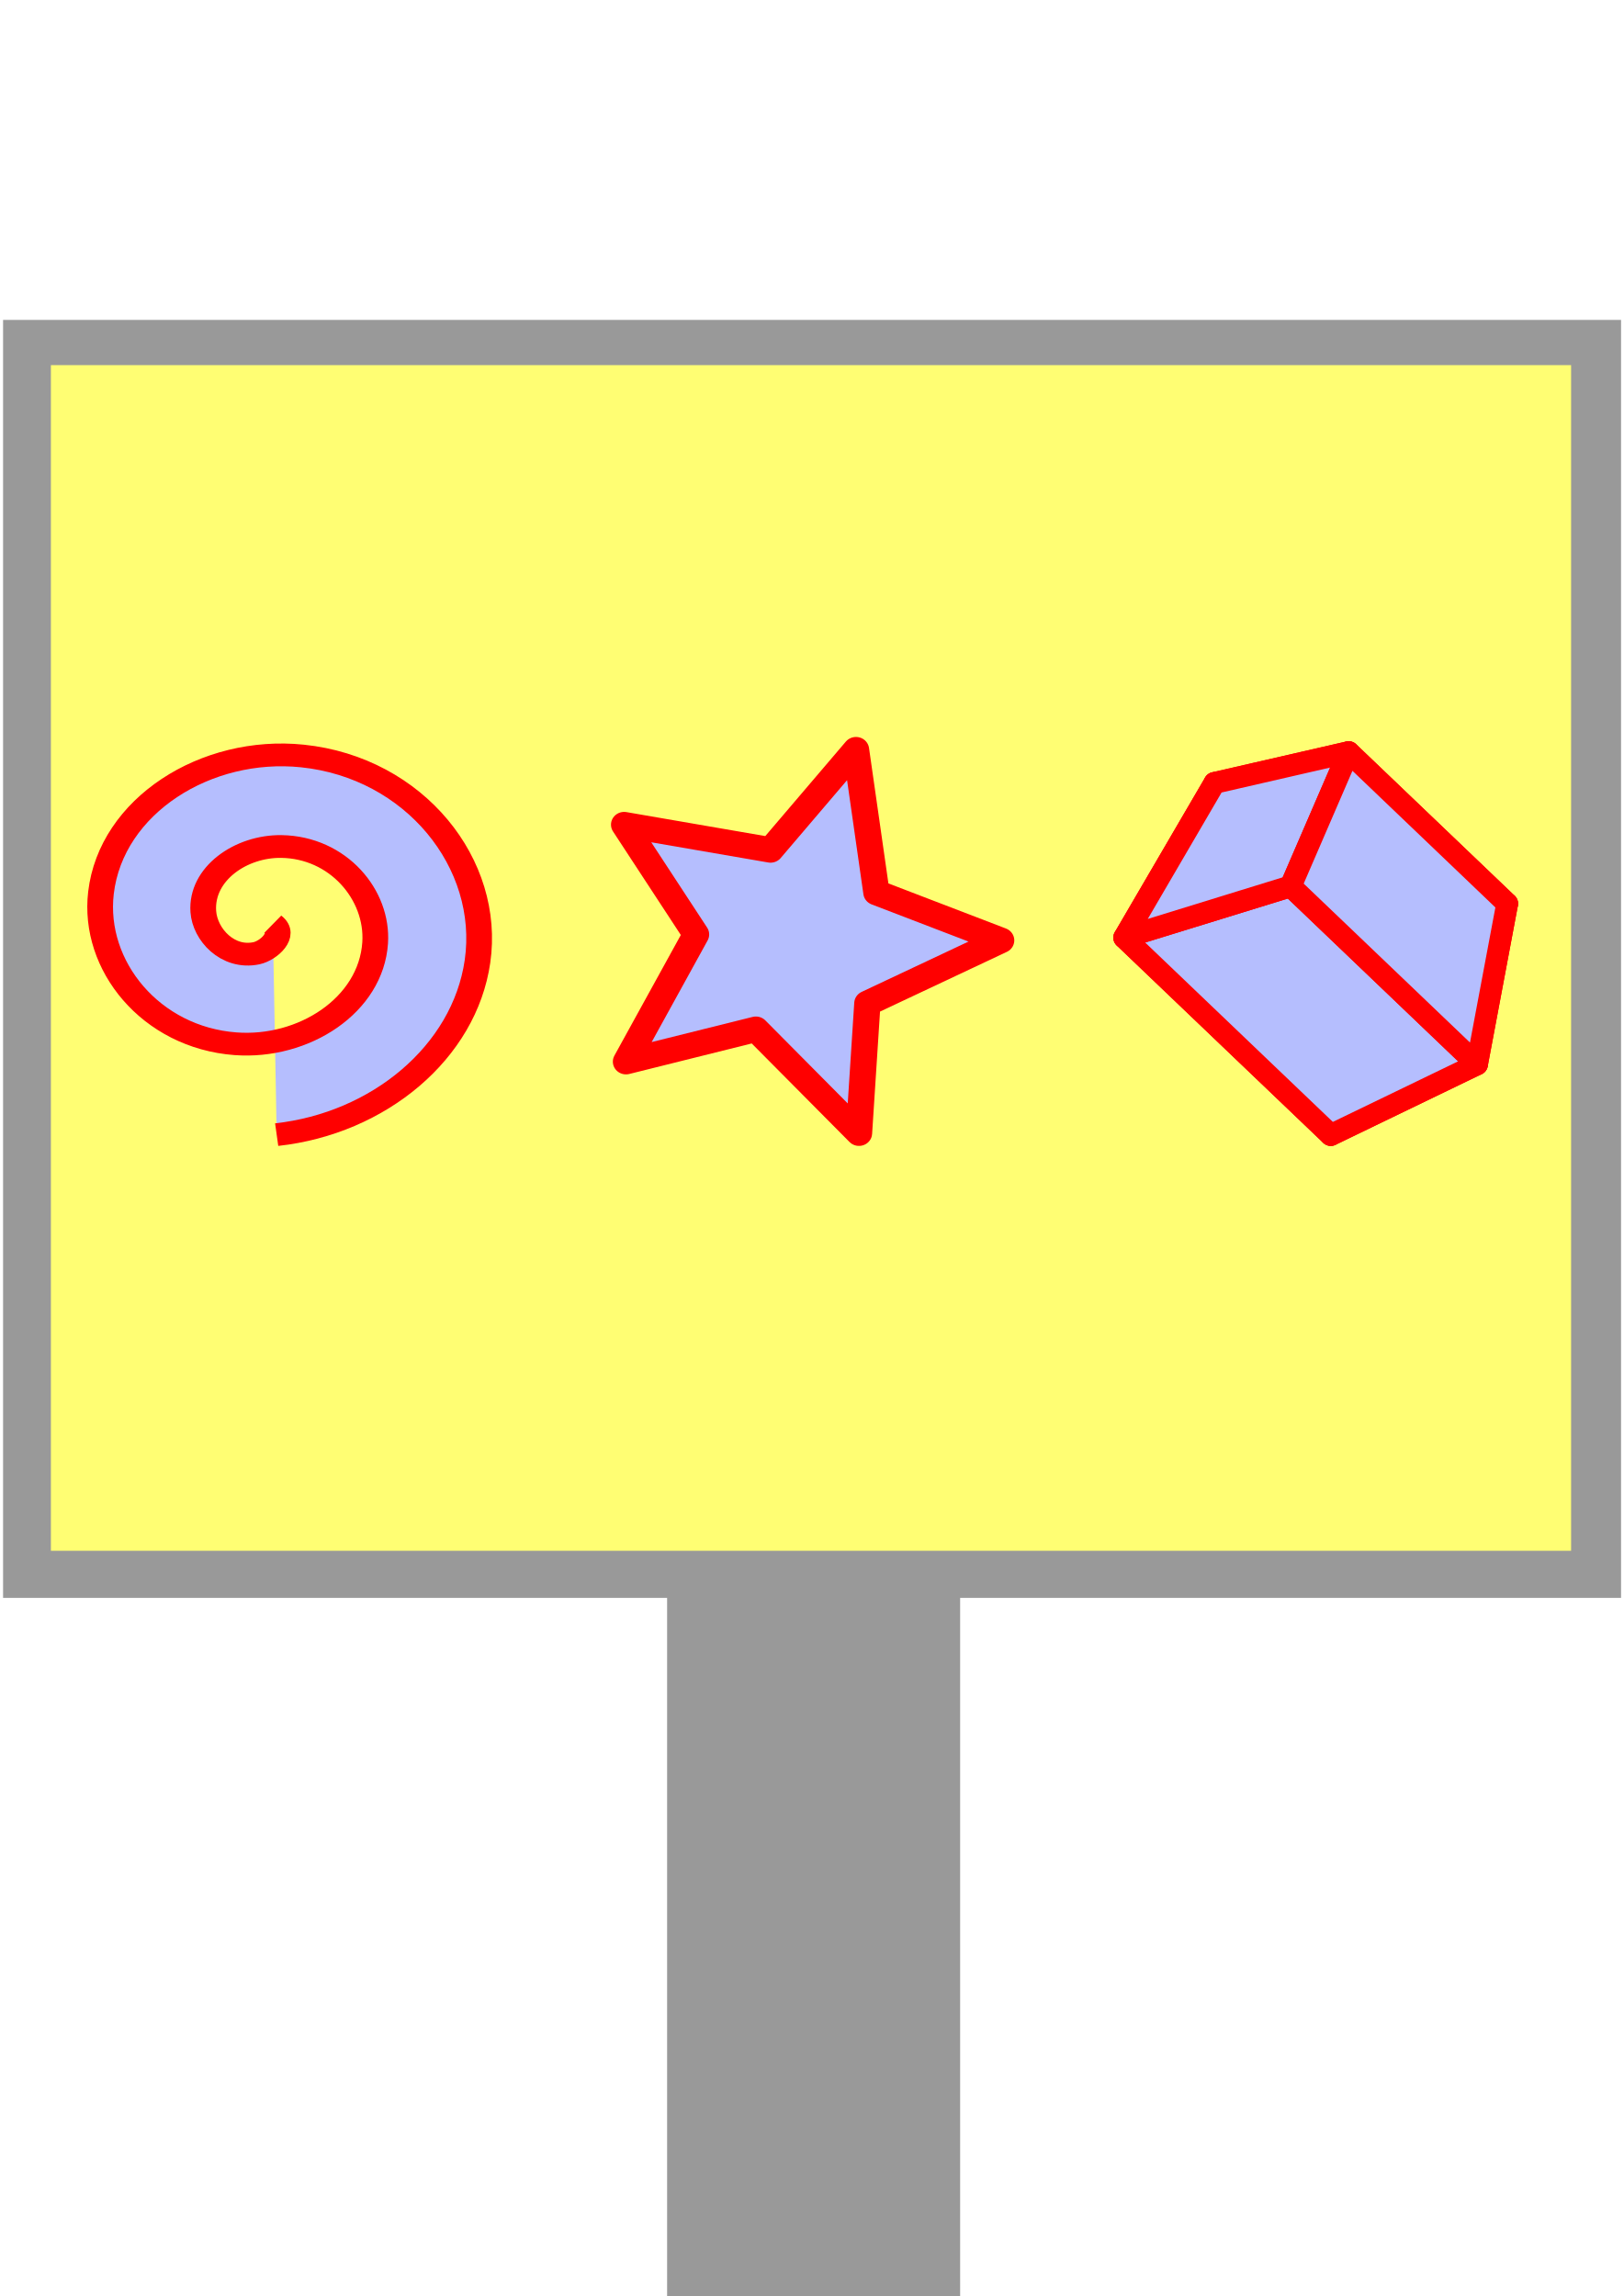
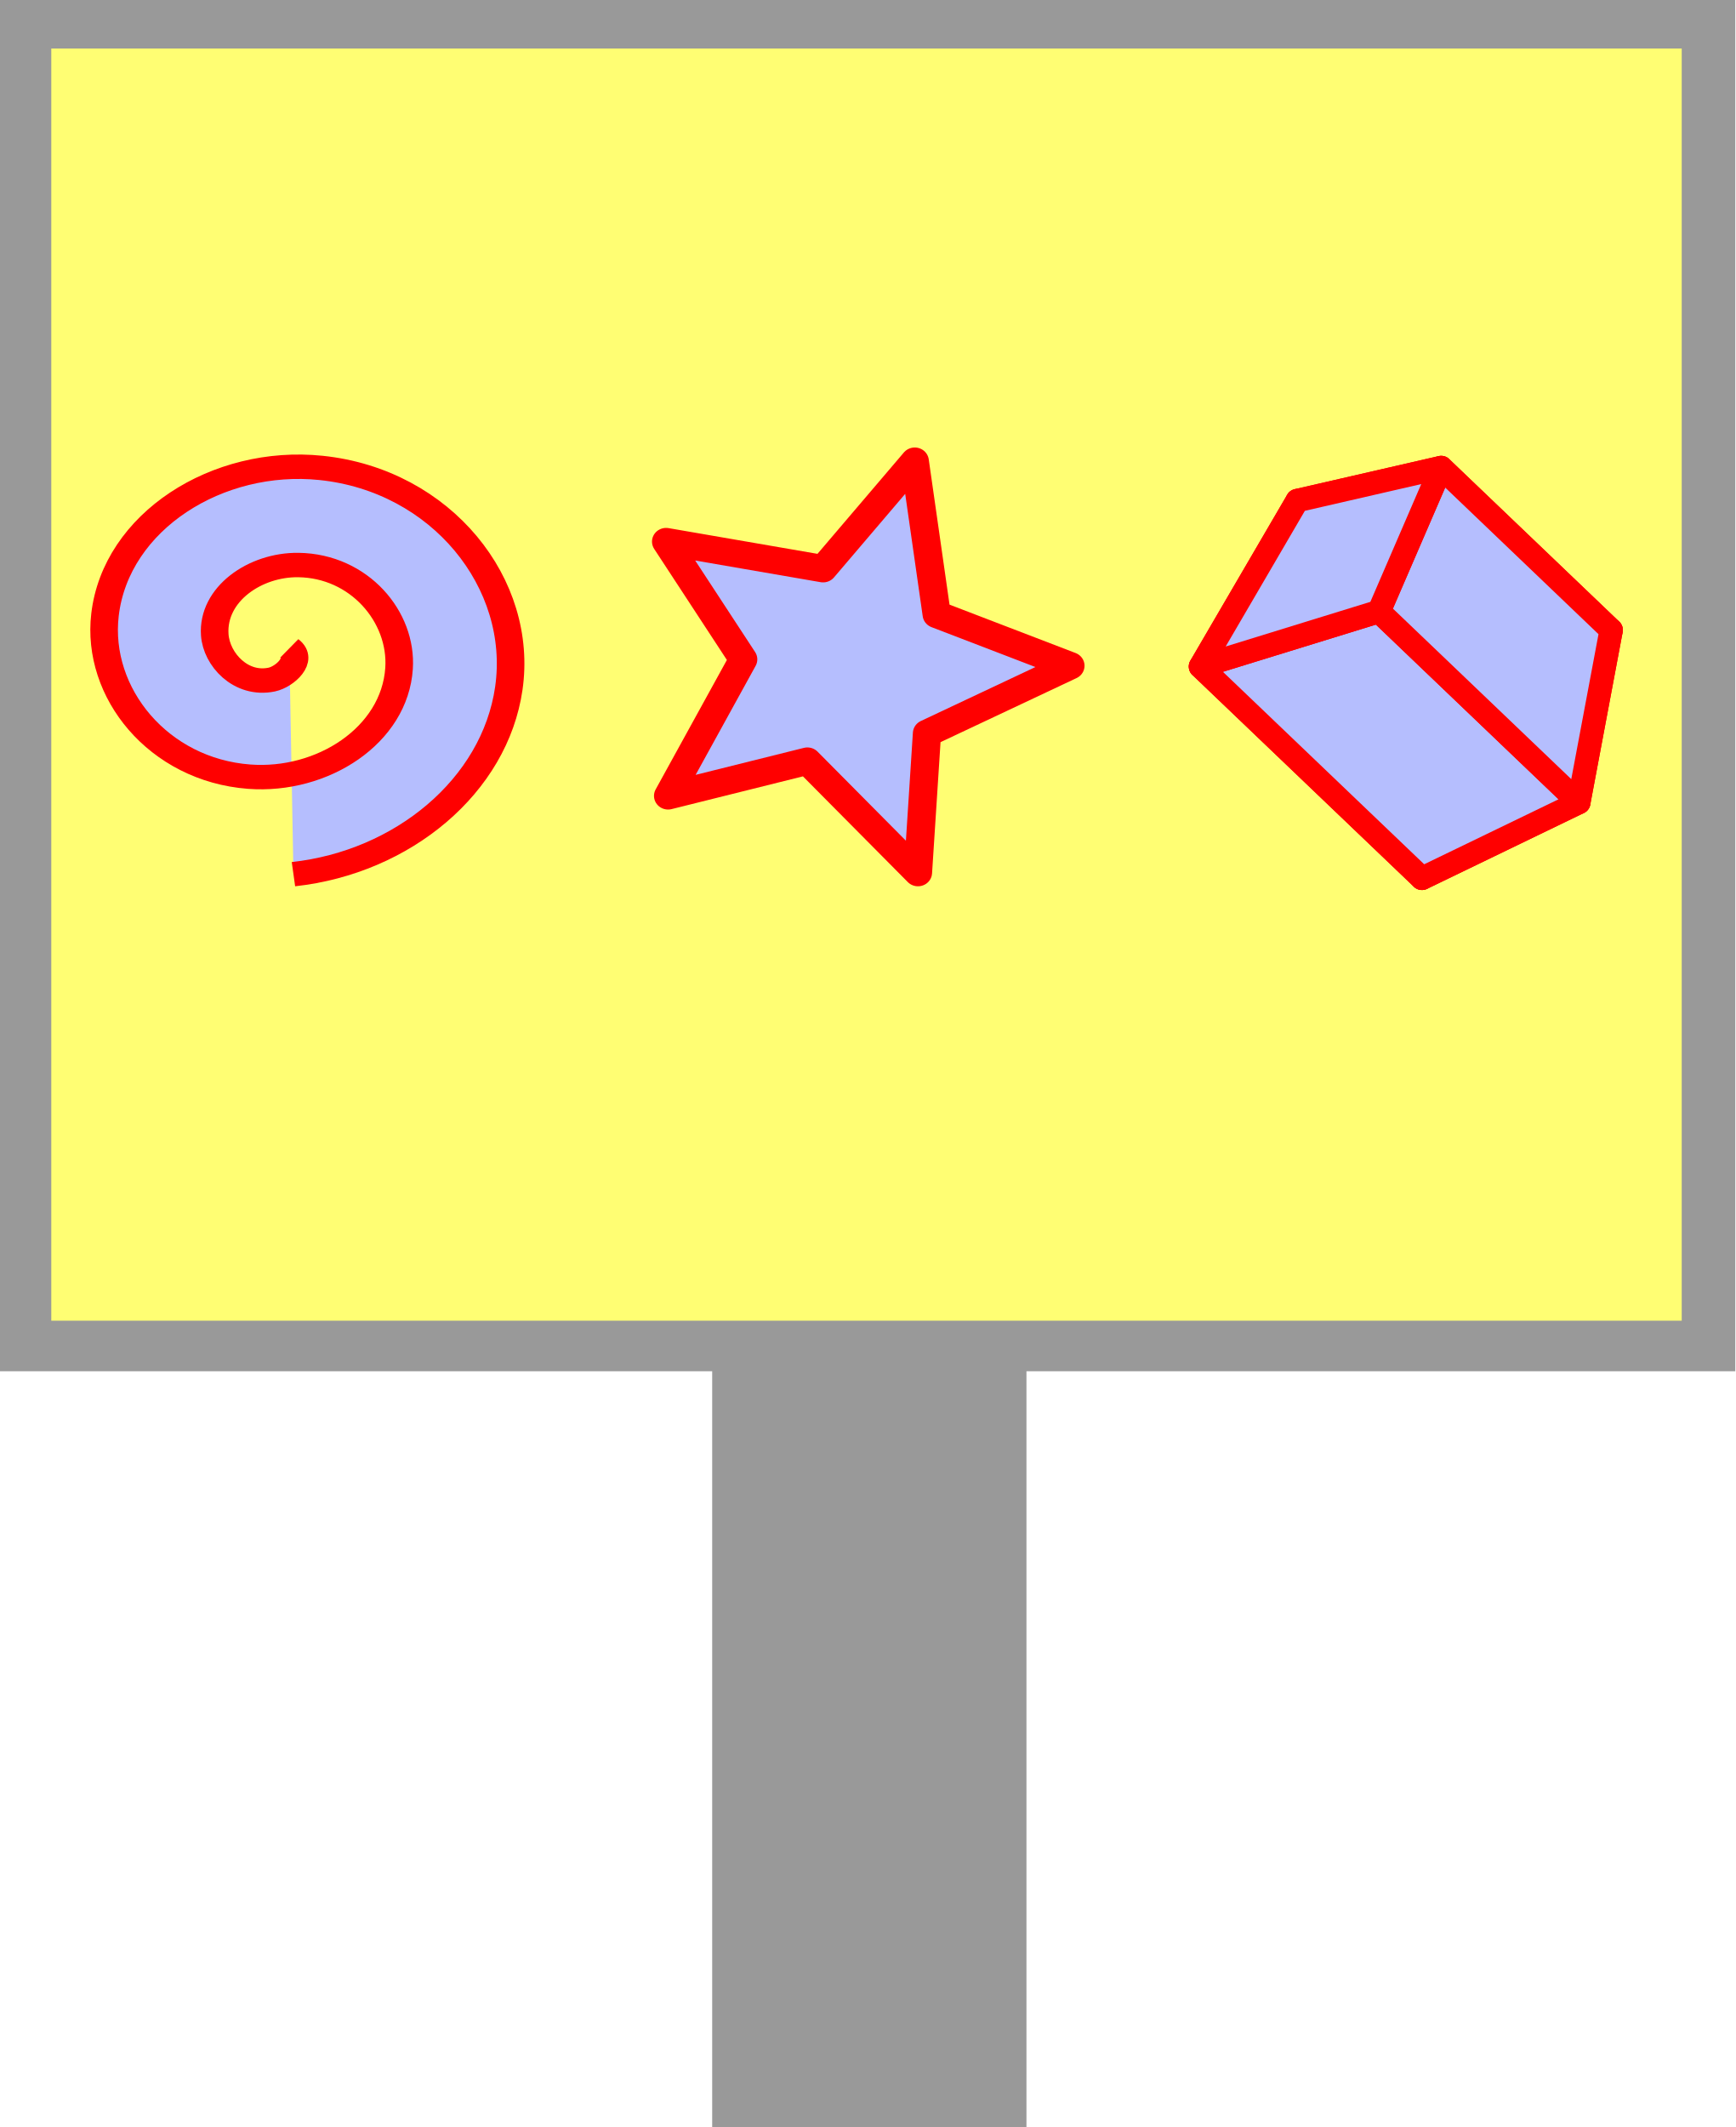
- <svg xmlns="http://www.w3.org/2000/svg" width="210mm" height="297mm" viewBox="0 0 744.094 1052.362" id="svg2" version="1.1">
+ <svg xmlns="http://www.w3.org/2000/svg" width="209.26mm" height="256.425mm" viewBox="0 0 741.471 908.593" id="svg2" version="1.1">
  <defs id="defs4">
    </defs>
-   <g id="layer1">
+   <g id="layer1" transform="translate(-1.407145,-146.6265)">
    <rect style="fill:#999999;fill-opacity:1;stroke:#999999;stroke-width:22.356;stroke-miterlimit:4;stroke-dasharray:none;stroke-opacity:1" id="rect4219" width="719.115" height="563.4" x="12.585" y="157.805" />
    <rect style="fill:#999999;fill-opacity:1;stroke:#999999;stroke-width:0;stroke-miterlimit:4;stroke-dasharray:none;stroke-opacity:1" id="rect4300" width="134.286" height="324.286" x="305.714" y="730.934" />
    <rect style="fill:#fffe73;fill-opacity:1;stroke:#ff0000;stroke-width:0;stroke-miterlimit:4;stroke-dasharray:none;stroke-opacity:1" id="rect4221-7-5" width="696.664" height="543.436" x="23.321" y="167.355" />
    <path style="fill:#b5befe;fill-opacity:1;fill-rule:evenodd;stroke:#ff0000;stroke-width:8;stroke-linecap:butt;stroke-linejoin:miter;stroke-miterlimit:4;stroke-dasharray:none;stroke-opacity:1" id="path4178" d="m 357.713,374.37 c 4.264,3.707 -1.337,9.327 -5.077,10.223 -8.903,2.134 -16.048,-6.515 -16.544,-14.675 -0.808,-13.319 11.729,-23.061 24.272,-22.864 17.664,0.277 30.165,16.971 29.184,33.87 -1.277,21.998 -22.22,37.31 -43.467,35.504 -26.329,-2.238 -44.477,-27.474 -41.825,-53.064 3.177,-30.661 32.73,-51.655 62.662,-48.145 34.994,4.104 58.842,37.987 54.465,72.259 -4.087,31.998 -30.766,56.974 -62.468,60.906" transform="matrix(1.473192,0,0,1.303209,-401.9576,-64.29359)" />
    <path style="opacity:1;fill:#b5befe;fill-opacity:1;stroke:#ff0000;stroke-width:8;stroke-linecap:round;stroke-linejoin:round;stroke-miterlimit:4;stroke-dasharray:none;stroke-dashoffset:0;stroke-opacity:1" id="path4180" d="m 375.447,604.957 -31.369,-32.595 -39.514,10.157 21.306,-39.906 -21.87,-34.441 44.537,7.931 25.997,-31.443 6.22,44.808 37.937,15.009 -40.693,19.762 z" transform="matrix(1.506334,0,0,1.460965,-171.9,-364.4448)" />
    <g id="g7229" style="opacity:1;fill:#b5befe;fill-opacity:1;fill-rule:nonzero;stroke:#ff0000;stroke-width:8.659;stroke-linecap:round;stroke-linejoin:miter;stroke-miterlimit:4;stroke-dasharray:none;stroke-dashoffset:0;stroke-opacity:1">
-       <path id="path7235" style="fill:#b5befe;fill-opacity:1;fill-rule:evenodd;stroke:#ff0000;stroke-width:9.991;stroke-linecap:butt;stroke-linejoin:round;stroke-miterlimit:4;stroke-dasharray:none;stroke-opacity:1" d="m 635.848,434.615 54.849,-20.431 -72.65,-69.448 -61.453,14.118 z" points="690.697,414.184 618.046,344.736 556.593,358.854 635.848,434.615 " />
-       <path id="path7231" style="fill:#b5befe;fill-opacity:1;fill-rule:evenodd;stroke:#ff0000;stroke-width:9.991;stroke-linecap:butt;stroke-linejoin:round;stroke-miterlimit:4;stroke-dasharray:none;stroke-opacity:1" d="m 635.848,434.615 -79.255,-75.762 -41.385,70.893 94.649,90.477 z" points="556.593,358.854 515.208,429.746 609.858,520.224 635.848,434.615 " />
-       <path id="path7233" style="fill:#b5befe;fill-opacity:1;fill-rule:evenodd;stroke:#ff0000;stroke-width:9.991;stroke-linecap:butt;stroke-linejoin:round;stroke-miterlimit:4;stroke-dasharray:none;stroke-opacity:1" d="m 635.848,434.615 54.849,-20.431 -13.834,73.645 -67.004,32.395 z" points="690.697,414.184 676.862,487.828 609.858,520.224 635.848,434.615 " />
-       <path id="path7241" style="fill:#b5befe;fill-opacity:1;fill-rule:evenodd;stroke:#ff0000;stroke-width:9.991;stroke-linecap:butt;stroke-linejoin:round;stroke-miterlimit:4;stroke-dasharray:none;stroke-opacity:1" d="m 609.858,520.224 67.004,-32.395 -85.38,-81.617 -76.274,23.534 z" points="676.862,487.828 591.482,406.212 515.208,429.746 609.858,520.224 " />
-       <path id="path7239" style="fill:#b5befe;fill-opacity:1;fill-rule:evenodd;stroke:#ff0000;stroke-width:9.991;stroke-linecap:butt;stroke-linejoin:round;stroke-miterlimit:4;stroke-dasharray:none;stroke-opacity:1" d="m 556.593,358.854 61.453,-14.118 -26.564,61.476 -76.274,23.534 z" points="618.046,344.736 591.482,406.212 515.208,429.746 556.593,358.854 " />
-       <path id="path7237" style="fill:#b5befe;fill-opacity:1;fill-rule:evenodd;stroke:#ff0000;stroke-width:9.991;stroke-linecap:butt;stroke-linejoin:round;stroke-miterlimit:4;stroke-dasharray:none;stroke-opacity:1" d="m 690.697,414.184 -72.65,-69.448 -26.564,61.476 85.38,81.617 z" points="618.046,344.736 591.482,406.212 676.862,487.828 690.697,414.184 " />
+       <path id="path7235" style="fill:#b5befe;fill-opacity:1;fill-rule:evenodd;stroke:#ff0000;stroke-width:9.991;stroke-linecap:butt;stroke-linejoin:round;stroke-miterlimit:4;stroke-dasharray:none;stroke-opacity:1" d="m 634.991,436.216 54.849,-20.431 -72.65,-69.448 -61.453,14.118 z" points="689.839,415.784 617.189,346.336 555.736,360.454 634.991,436.216 " />
+       <path id="path7231" style="fill:#b5befe;fill-opacity:1;fill-rule:evenodd;stroke:#ff0000;stroke-width:9.991;stroke-linecap:butt;stroke-linejoin:round;stroke-miterlimit:4;stroke-dasharray:none;stroke-opacity:1" d="m 634.991,436.216 -79.255,-75.762 -41.385,70.893 94.649,90.477 z" points="555.736,360.454 514.351,431.347 609.001,521.824 634.991,436.216 " />
+       <path id="path7233" style="fill:#b5befe;fill-opacity:1;fill-rule:evenodd;stroke:#ff0000;stroke-width:9.991;stroke-linecap:butt;stroke-linejoin:round;stroke-miterlimit:4;stroke-dasharray:none;stroke-opacity:1" d="m 634.991,436.216 54.849,-20.431 -13.834,73.645 -67.004,32.395 z" points="689.839,415.784 676.005,489.429 609.001,521.824 634.991,436.216 " />
+       <path id="path7241" style="fill:#b5befe;fill-opacity:1;fill-rule:evenodd;stroke:#ff0000;stroke-width:9.991;stroke-linecap:butt;stroke-linejoin:round;stroke-miterlimit:4;stroke-dasharray:none;stroke-opacity:1" d="m 609.001,521.824 67.004,-32.395 -85.38,-81.617 -76.274,23.534 z" points="676.005,489.429 590.625,407.812 514.351,431.347 609.001,521.824 " />
+       <path id="path7237" style="fill:#b5befe;fill-opacity:1;fill-rule:evenodd;stroke:#ff0000;stroke-width:9.991;stroke-linecap:butt;stroke-linejoin:round;stroke-miterlimit:4;stroke-dasharray:none;stroke-opacity:1" d="M 689.839,415.784 617.189,346.336 590.625,407.812 676.005,489.429 Z" points="617.189,346.336 590.625,407.812 676.005,489.429 689.839,415.784 " />
+       <path id="path7239" style="fill:#b5befe;fill-opacity:1;fill-rule:evenodd;stroke:#ff0000;stroke-width:9.991;stroke-linecap:butt;stroke-linejoin:round;stroke-miterlimit:4;stroke-dasharray:none;stroke-opacity:1" d="m 555.736,360.454 61.453,-14.118 -26.564,61.476 -76.274,23.534 z" points="617.189,346.336 590.625,407.812 514.351,431.347 555.736,360.454 " />
    </g>
  </g>
</svg>
